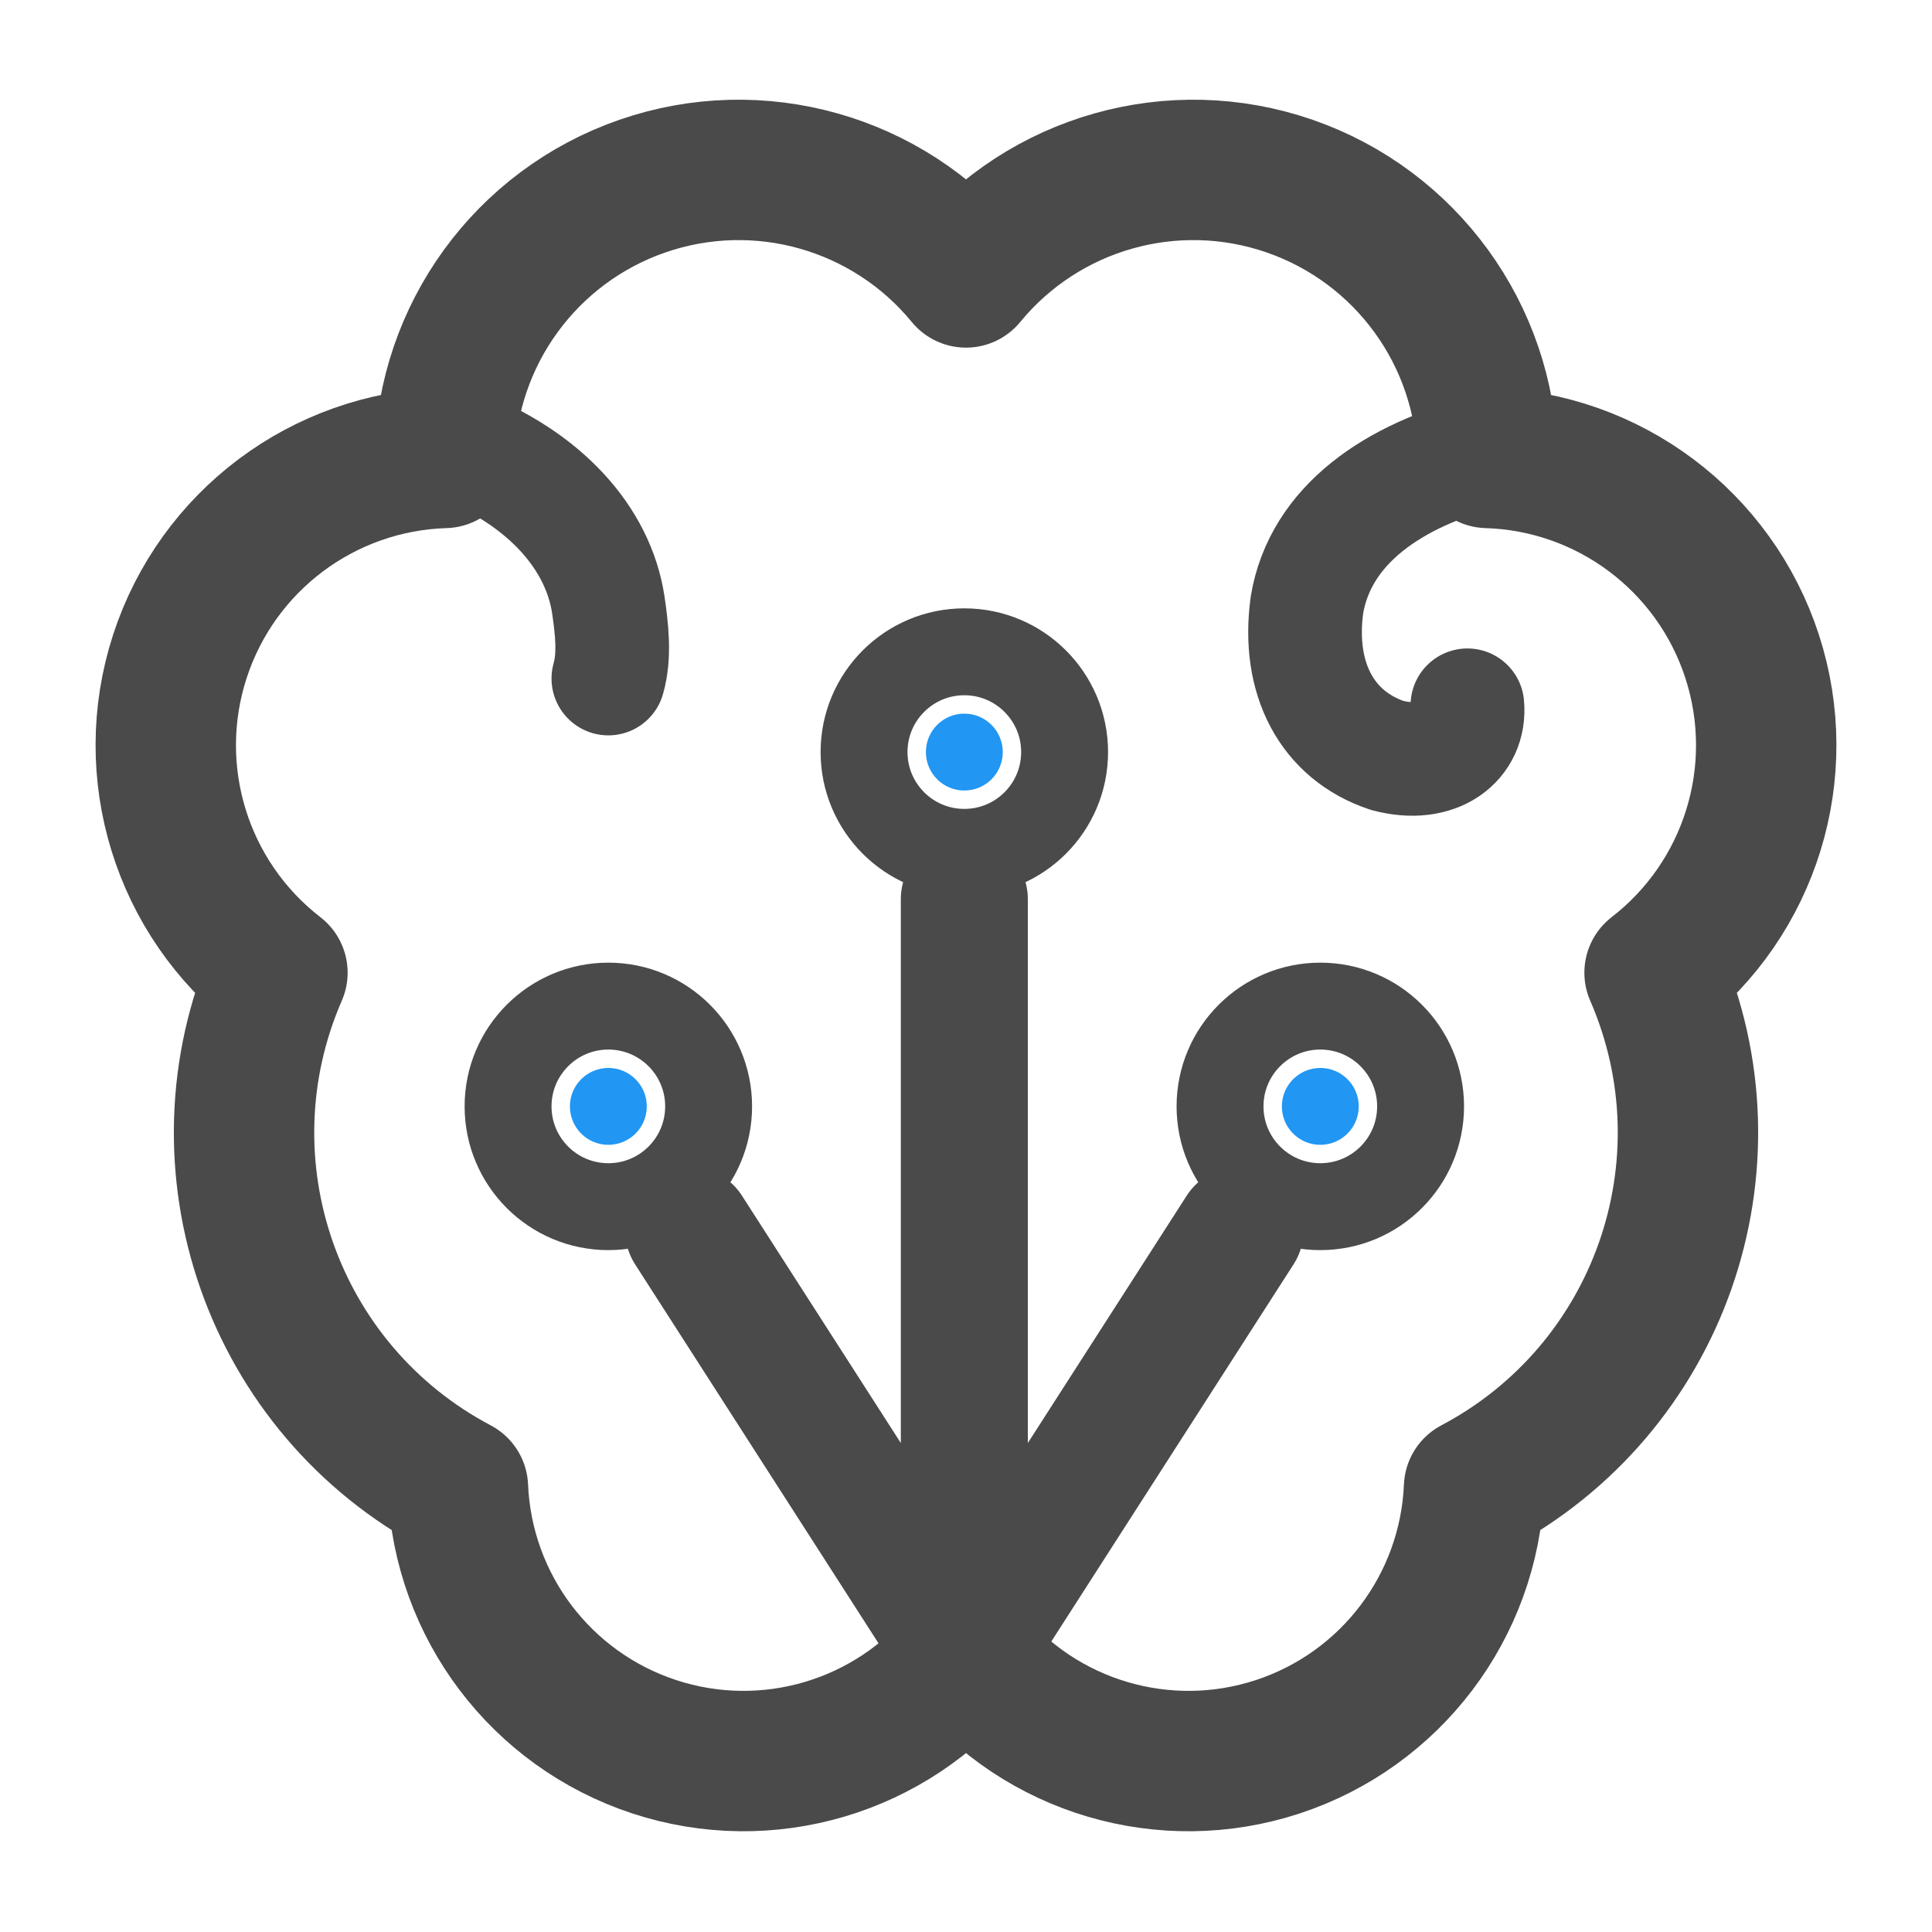
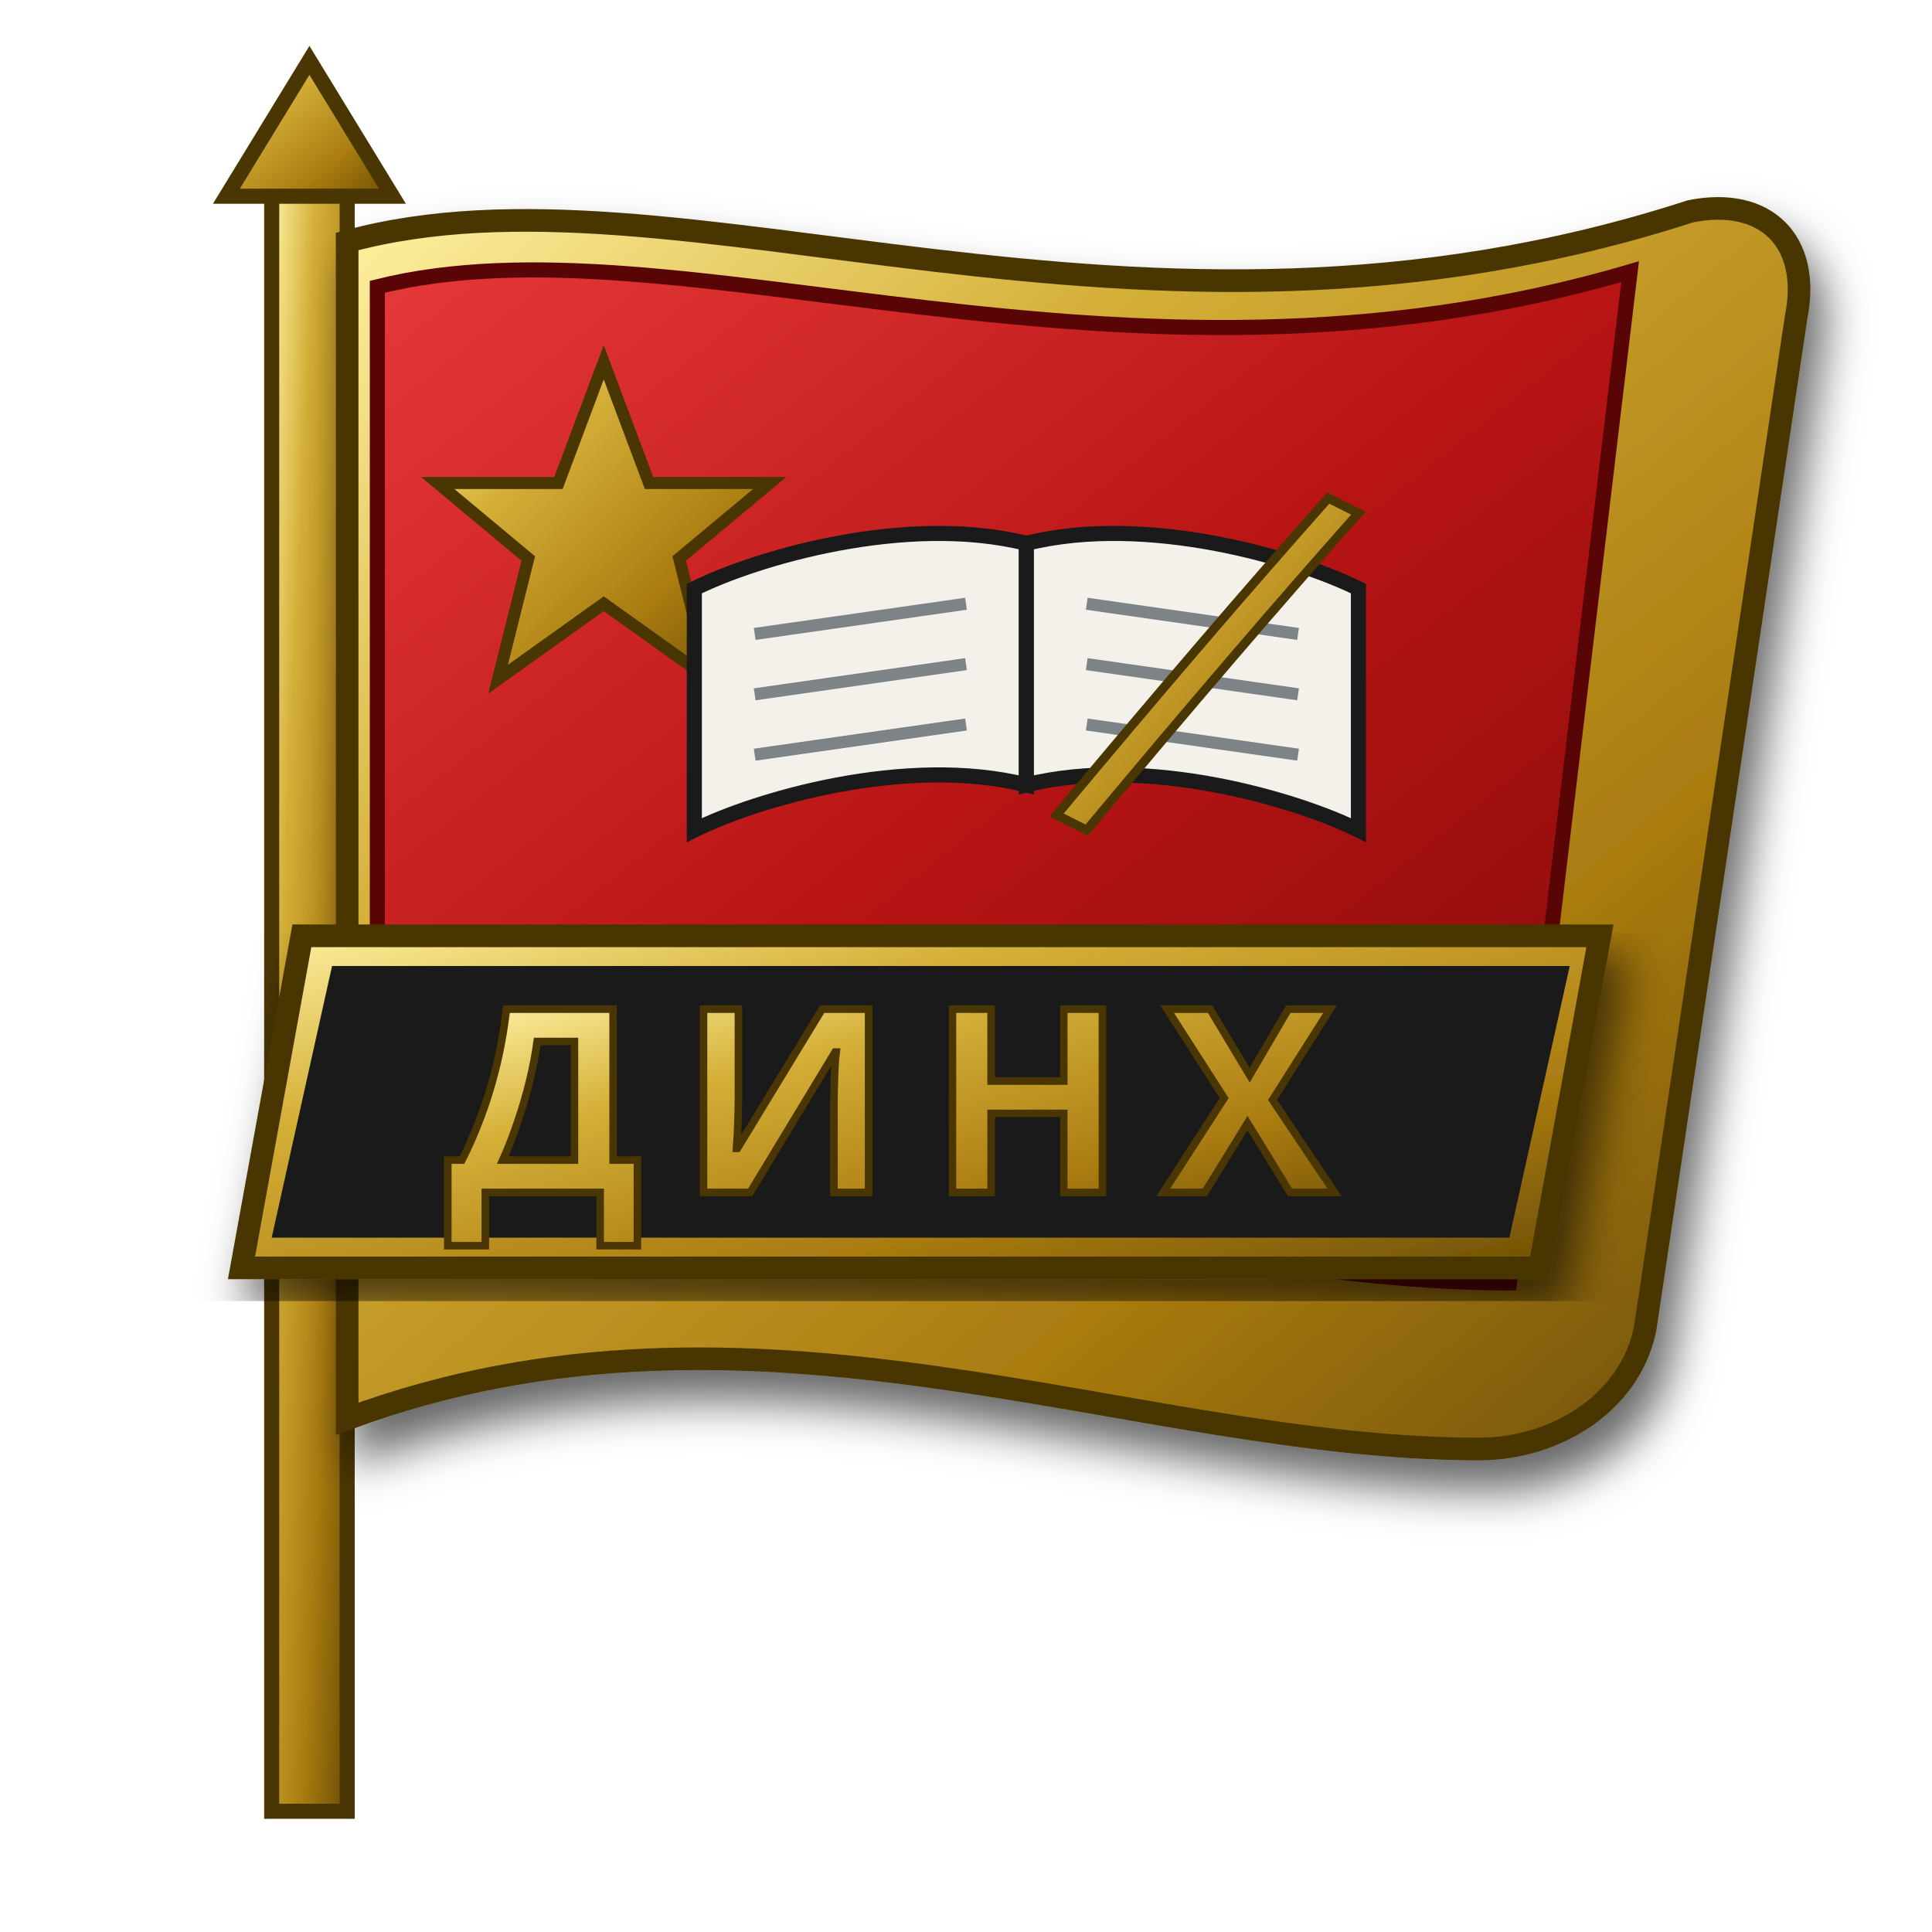
- <svg xmlns="http://www.w3.org/2000/svg" width="20" height="20" viewBox="-33 -33 578 578" fill="none">
-   <style>
-     .ink { stroke: #4a4a4a; }
-     .body { fill: none; }
-     @media (prefers-color-scheme: dark) {
-       .ink { stroke: #000; }
-       .body { fill: #CED8DC; }
-     }
-   </style>
-   <path class="body" d="M256 50 A88 88 0 0 0 100 104 A86 86 0 0 0 50 258 A120 120 0 0 0 104 412 A85.5 85.5 0 0 0 256 462 A85.5 85.5 0 0 0 408 412 A120 120 0 0 0 462 258 A86 86 0 0 0 412 104 A88 88 0 0 0 256 50 Z" />
-   <g class="ink" stroke-linecap="round" stroke-linejoin="round">
-     <path stroke-width="42" d="       M256 50       A88 88 0 0 0 100 104       A86 86 0 0 0 50 258       A120 120 0 0 0 104 412       A85.5 85.5 0 0 0 256 462       A85.5 85.5 0 0 0 408 412       A120 120 0 0 0 462 258       A86 86 0 0 0 412 104       A88 88 0 0 0 256 50       Z" />
-     <path stroke-width="34" d="M104 100 C130 110 146 128 149 148 C150 155 151 163 149 170" />
-     <path stroke-width="34" d="M412 102 C384 109 362 124 358 148 C355 170 364 187 382 193 C397 197 407 189 406 178" />
-     <path stroke-width="38" d="M255.5 236 L255.5 458 M173 335 L252 458 M338 335 L259 458" />
-     <circle stroke-width="26" cx="255.5" cy="192" r="30" />
-     <circle stroke-width="26" cx="149" cy="298" r="30" />
-     <circle stroke-width="26" cx="362" cy="298" r="30" />
-   </g>
-   <circle cx="255.5" cy="192" r="11.5" fill="#2196F3" />
-   <circle cx="149" cy="298" r="11.5" fill="#2196F3" />
-   <circle cx="362" cy="298" r="11.5" fill="#2196F3" />
+ <svg xmlns="http://www.w3.org/2000/svg" viewBox="0 0 128 128" width="128" height="128">
+   <defs>
+     <linearGradient id="goldGrad" x1="0%" y1="0%" x2="100%" y2="100%">
+       <stop offset="0%" stop-color="#FFF2A3" />
+       <stop offset="30%" stop-color="#D4AF37" />
+       <stop offset="70%" stop-color="#AA7C11" />
+       <stop offset="100%" stop-color="#6B4E03" />
+     </linearGradient>
+     <linearGradient id="redGrad" x1="0%" y1="0%" x2="100%" y2="100%">
+       <stop offset="0%" stop-color="#E63939" />
+       <stop offset="50%" stop-color="#B81414" />
+       <stop offset="100%" stop-color="#800A0A" />
+     </linearGradient>
+     <filter id="shadow" x="-10%" y="-10%" width="120%" height="120%">
+       <feDropShadow dx="1" dy="2" stdDeviation="1.5" flood-color="#000000" flood-opacity="0.6" />
+     </filter>
+   </defs>
+   <path d="M 18,12 L 23,12 L 23,120 L 18,120 Z" fill="url(#goldGrad)" stroke="#4A3602" stroke-width="1" />
+   <path d="M 20.5,4 L 26,13 L 15,13 Z" fill="url(#goldGrad)" stroke="#4A3602" stroke-width="1" />
+   <path d="M 23,16 C 45,10 75,26 112,14 C 117,13 120,16 119,21 L 109,88 C 108,93 103,96 98,96 C 75,96 50,84 23,94 Z" fill="url(#goldGrad)" filter="url(#shadow)" stroke="#4A3602" stroke-width="1.5" />
+   <path d="M 25,19 C 45,14 74,28 108,18 L 100,85 C 77,85 52,74 25,84 Z" fill="url(#redGrad)" stroke="#5A0505" stroke-width="1" />
+   <polygon points="40,24 43,32 51,32 45,37 47,45 40,40 33,45 35,37 29,32 37,32" fill="url(#goldGrad)" stroke="#4A3602" stroke-width="0.8" />
+   <path d="M 68,36 C 60,34 50,37 46,39 L 46,55 C 50,53 60,50 68,52 Z" fill="#F4F1EA" stroke="#1A1A1A" stroke-width="1" />
+   <path d="M 68,36 C 76,34 86,37 90,39 L 90,55 C 86,53 76,50 68,52 Z" fill="#F4F1EA" stroke="#1A1A1A" stroke-width="1" />
+   <line x1="68" y1="35" x2="68" y2="53" stroke="url(#goldGrad)" stroke-width="2" />
+   <line x1="50" y1="42" x2="64" y2="40" stroke="#7D8387" stroke-width="0.8" />
+   <line x1="50" y1="46" x2="64" y2="44" stroke="#7D8387" stroke-width="0.8" />
+   <line x1="50" y1="50" x2="64" y2="48" stroke="#7D8387" stroke-width="0.8" />
+   <line x1="72" y1="40" x2="86" y2="42" stroke="#7D8387" stroke-width="0.8" />
+   <line x1="72" y1="44" x2="86" y2="46" stroke="#7D8387" stroke-width="0.8" />
+   <line x1="72" y1="48" x2="86" y2="50" stroke="#7D8387" stroke-width="0.8" />
+   <path d="M 88,33 Q 80,42 70,54 L 72,55 Q 82,43 90,34 Z" fill="url(#goldGrad)" stroke="#4A3602" stroke-width="0.6" />
+   <path d="M 20,62 L 106,62 L 102,84 L 16,84 Z" fill="url(#goldGrad)" stroke="#4A3602" stroke-width="1.5" filter="url(#shadow)" />
+   <path d="M 22,64 L 104,64 L 100,82 L 18,82 Z" fill="#1A1A1A" />
+   <text x="59" y="79" font-family="'Impact', 'Arial Black', 'Trebuchet MS', sans-serif" font-weight="900" font-size="17" letter-spacing="2.5" fill="url(#goldGrad)" stroke="#4A3602" stroke-width="0.5" text-anchor="middle">ДИНХ</text>
</svg>
